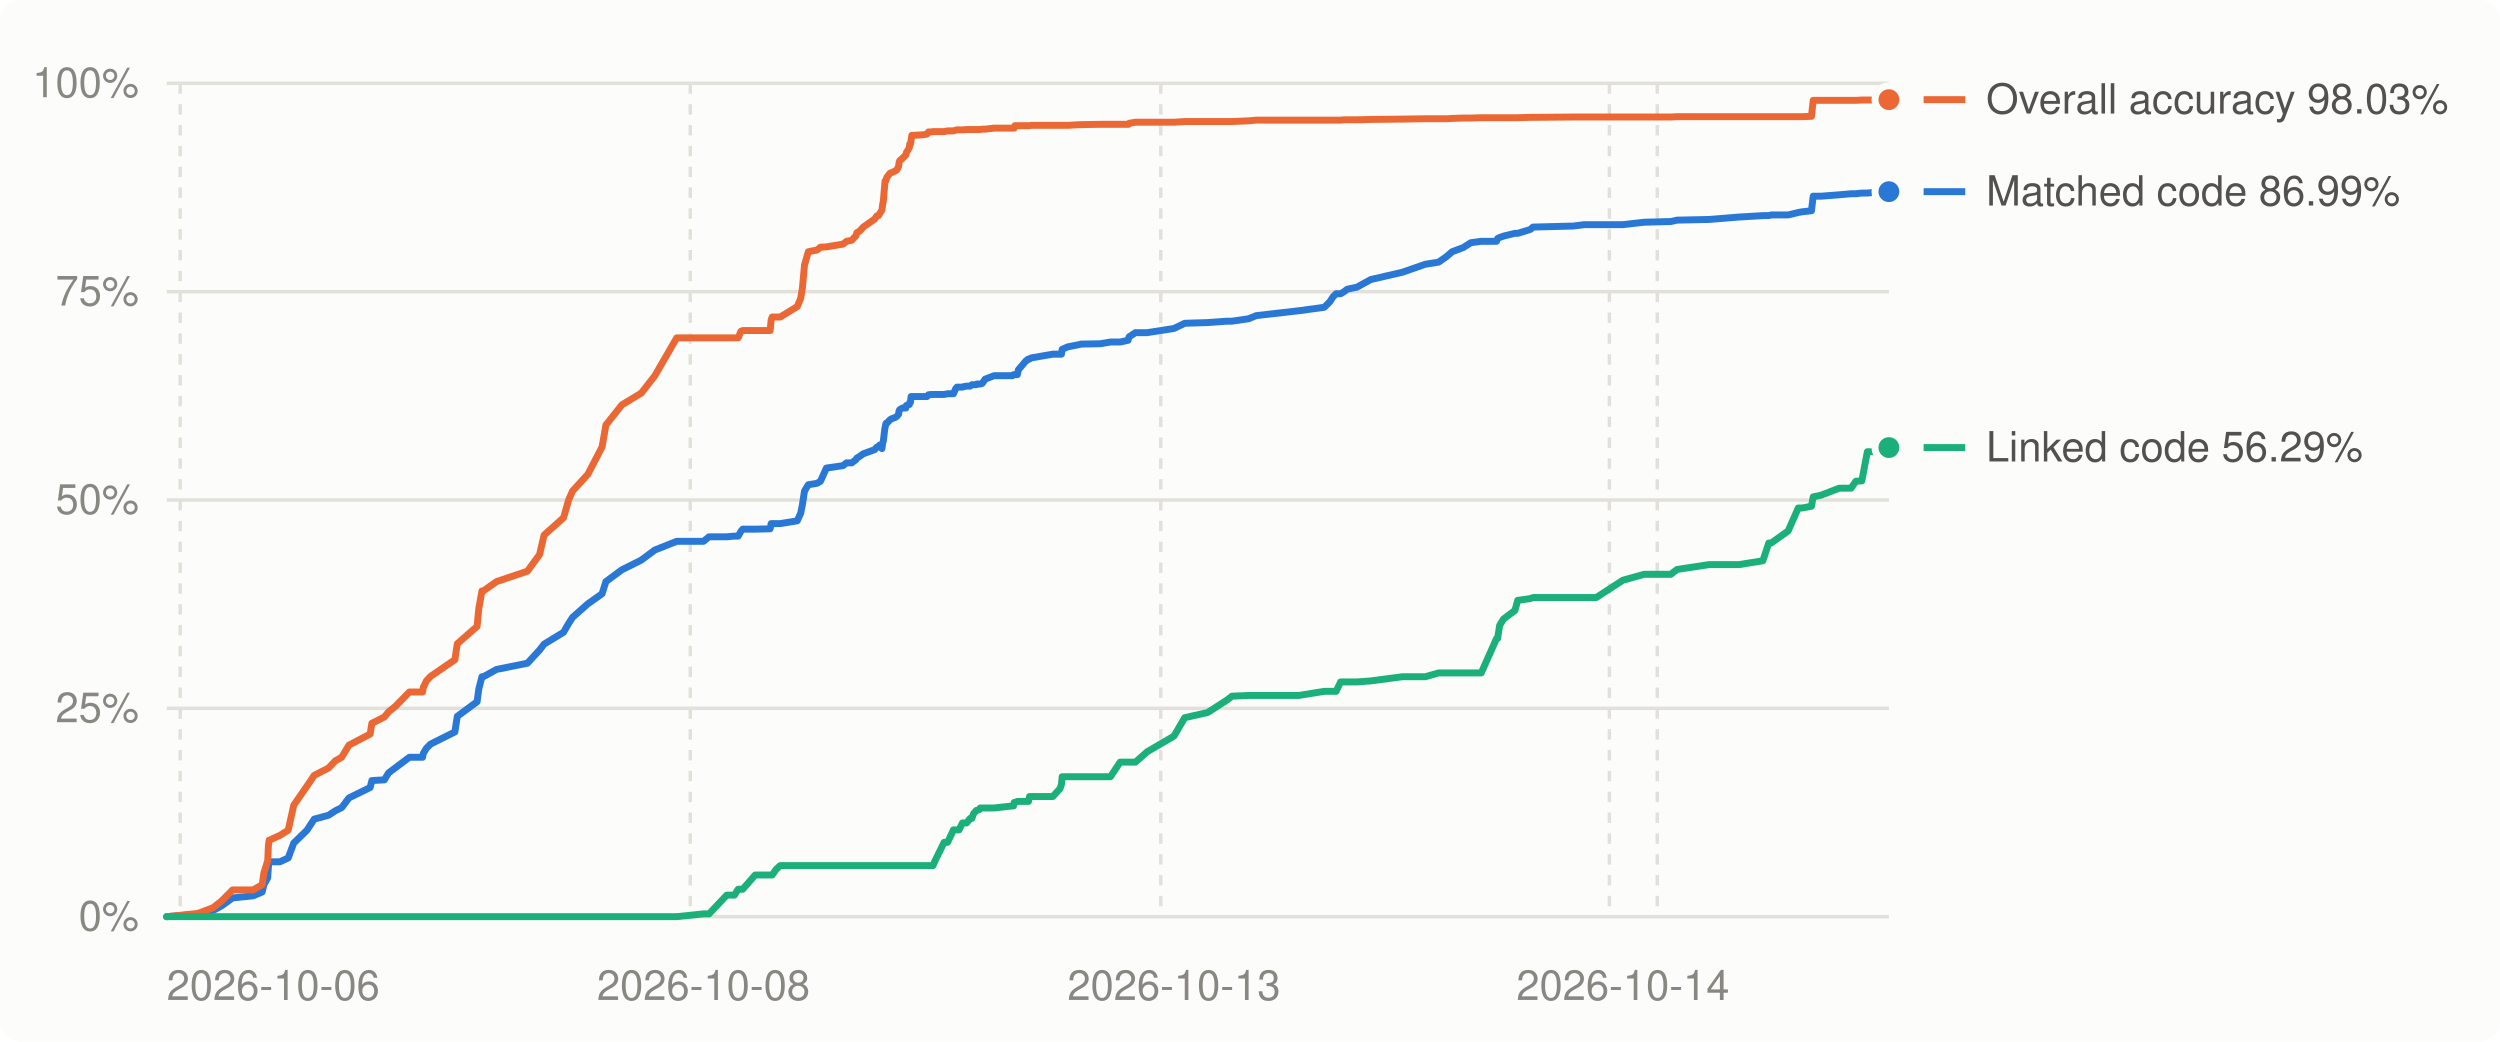
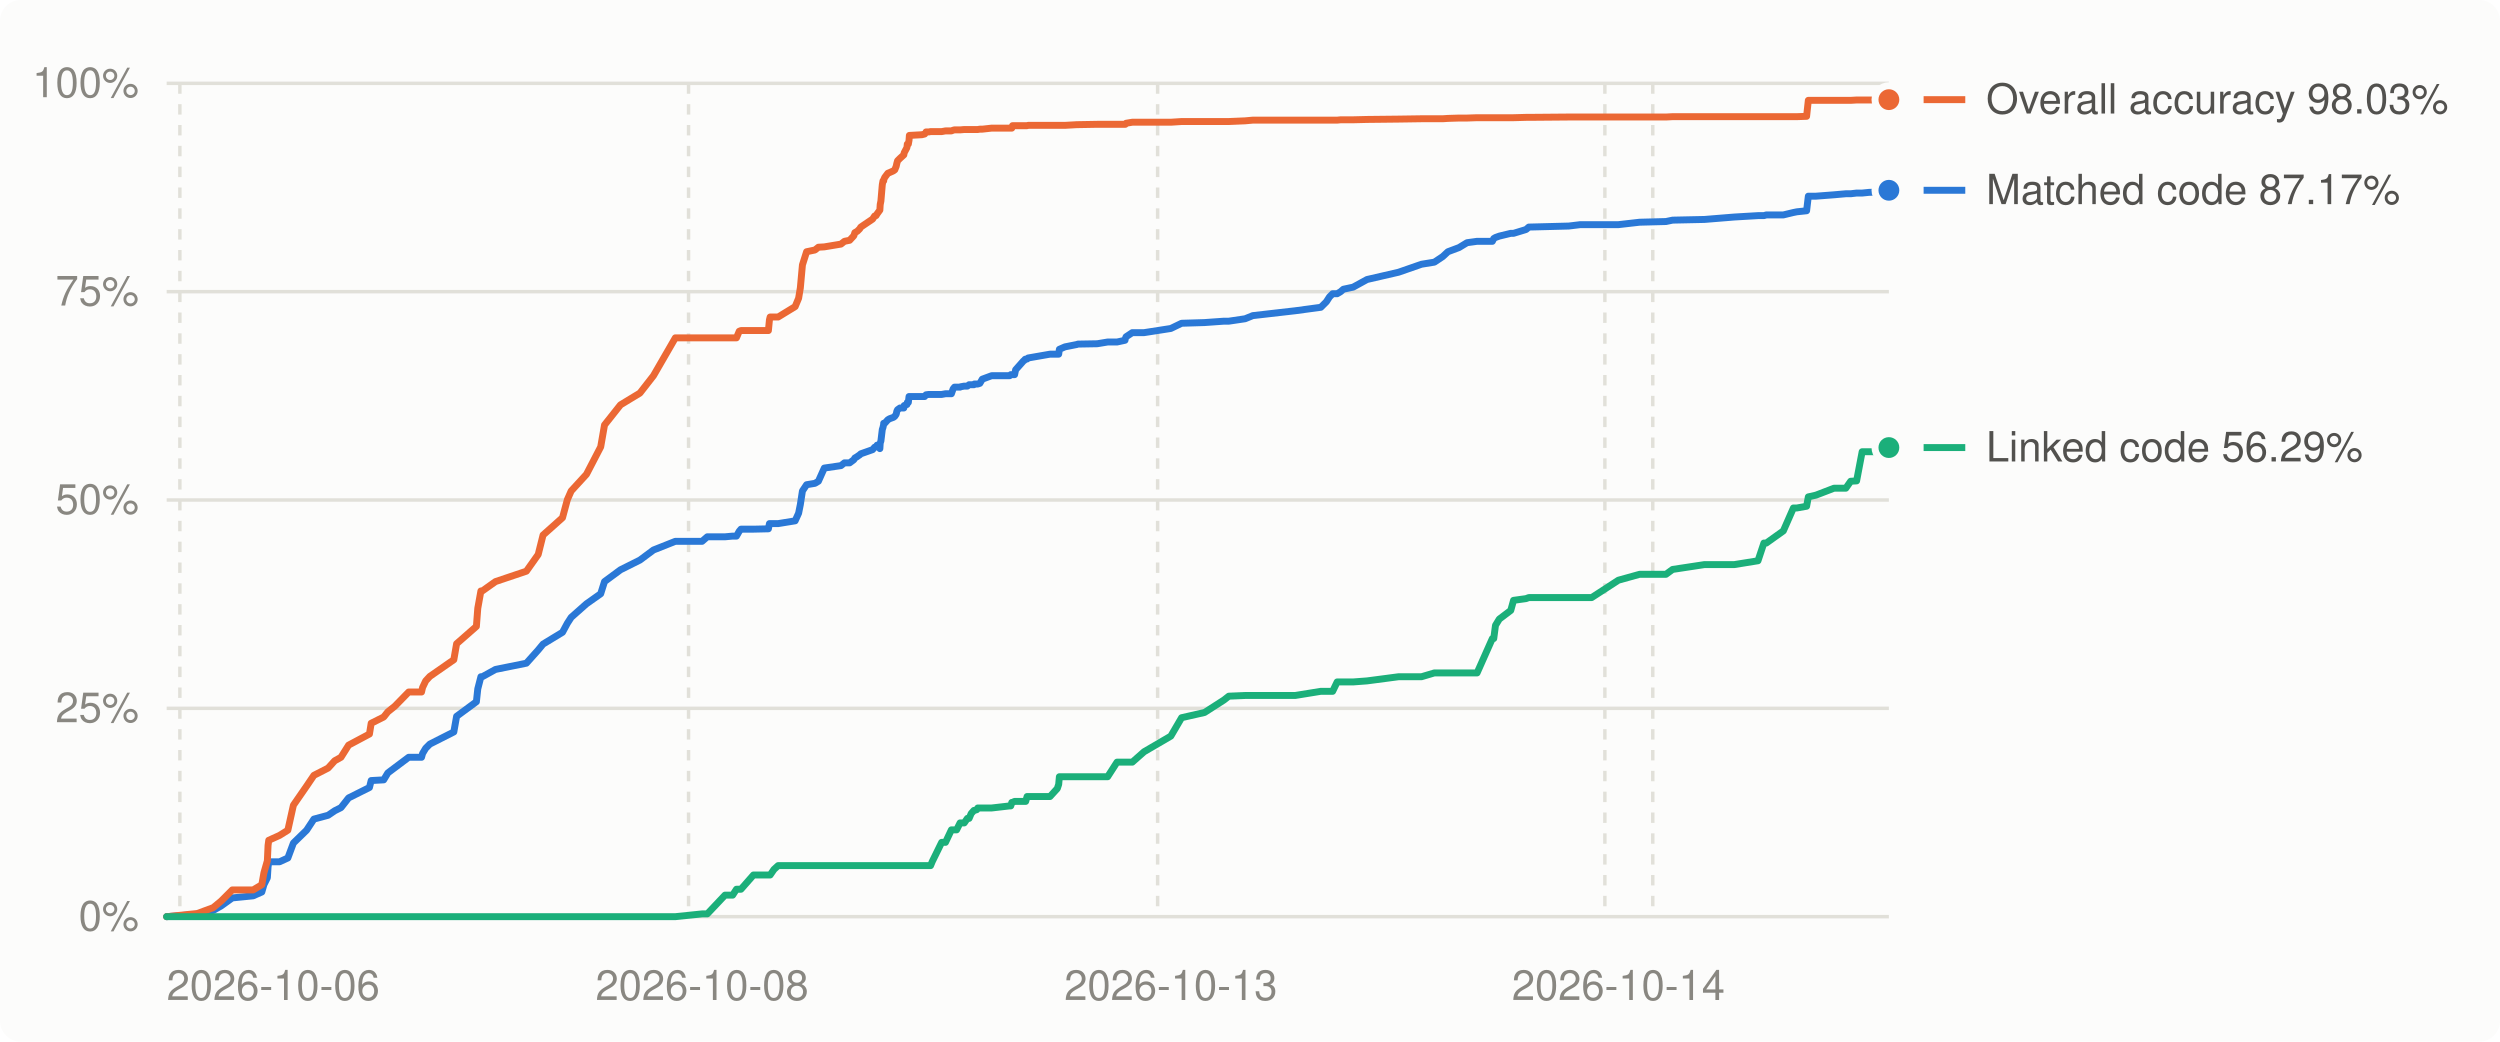
<svg xmlns="http://www.w3.org/2000/svg" viewBox="0 0 720 300" width="720" height="300" role="img" aria-label="Decompilation progress over time">
  <style>
.bg{fill:#fcfcfb}.grid{stroke:#e1e0d9}.muted{fill:#898781}.lbl{fill:#52514e}.ln0{stroke:#2a78d6}.dot0{fill:#2a78d6;stroke:#fcfcfb}.ln1{stroke:#eb6834}.dot1{fill:#eb6834;stroke:#fcfcfb}.ln2{stroke:#1baf7a}.dot2{fill:#1baf7a;stroke:#fcfcfb}
@media (prefers-color-scheme: dark){.bg{fill:#1a1a19}.grid{stroke:#2c2c2a}.muted{fill:#898781}.lbl{fill:#c3c2b7}.ln0{stroke:#3987e5}.dot0{fill:#3987e5;stroke:#1a1a19}.ln1{stroke:#d95926}.dot1{fill:#d95926;stroke:#1a1a19}.ln2{stroke:#199e70}.dot2{fill:#199e70;stroke:#1a1a19}}
text{font:12px -apple-system,BlinkMacSystemFont,'Segoe UI',Helvetica,Arial,sans-serif}
</style>
  <rect class="bg" width="720" height="300" rx="6" />
  <line x1="48" x2="544" y1="264.0" y2="264.0" class="grid" stroke-width="1" />
  <text x="40" y="268.0" class="muted" text-anchor="end">0%</text>
  <line x1="48" x2="544" y1="204.0" y2="204.0" class="grid" stroke-width="1" />
  <text x="40" y="208.0" class="muted" text-anchor="end">25%</text>
  <line x1="48" x2="544" y1="144.0" y2="144.0" class="grid" stroke-width="1" />
  <text x="40" y="148.0" class="muted" text-anchor="end">50%</text>
  <line x1="48" x2="544" y1="84.0" y2="84.0" class="grid" stroke-width="1" />
  <text x="40" y="88.0" class="muted" text-anchor="end">75%</text>
  <line x1="48" x2="544" y1="24.0" y2="24.0" class="grid" stroke-width="1" />
  <text x="40" y="28.0" class="muted" text-anchor="end">100%</text>
-   <line x1="51.9" x2="51.9" y1="24" y2="264" class="grid" stroke-width="1" stroke-dasharray="3 3" />
-   <line x1="198.8" x2="198.8" y1="24" y2="264" class="grid" stroke-width="1" stroke-dasharray="3 3" />
-   <line x1="334.3" x2="334.3" y1="24" y2="264" class="grid" stroke-width="1" stroke-dasharray="3 3" />
-   <line x1="463.5" x2="463.5" y1="24" y2="264" class="grid" stroke-width="1" stroke-dasharray="3 3" />
-   <line x1="477.3" x2="477.3" y1="24" y2="264" class="grid" stroke-width="1" stroke-dasharray="3 3" />
+   <line x1="51.8" x2="51.8" y1="24" y2="264" class="grid" stroke-width="1" stroke-dasharray="3 3" />
+   <line x1="198.3" x2="198.3" y1="24" y2="264" class="grid" stroke-width="1" stroke-dasharray="3 3" />
+   <line x1="333.4" x2="333.4" y1="24" y2="264" class="grid" stroke-width="1" stroke-dasharray="3 3" />
+   <line x1="462.2" x2="462.2" y1="24" y2="264" class="grid" stroke-width="1" stroke-dasharray="3 3" />
+   <line x1="476.0" x2="476.0" y1="24" y2="264" class="grid" stroke-width="1" stroke-dasharray="3 3" />
  <text class="muted" x="48.0" y="288" text-anchor="start">2026-10-06</text>
-   <text class="muted" x="202.6" y="288" text-anchor="middle">2026-10-08</text>
-   <text class="muted" x="338.1" y="288" text-anchor="middle">2026-10-13</text>
-   <text class="muted" x="467.4" y="288" text-anchor="middle">2026-10-14</text>
-   <polyline points="48.0,264.0 55.7,263.4 56.9,263.3 61.4,262.2 63.8,260.9 67.0,258.6 72.9,258.0 75.5,256.9 76.0,254.8 77.1,252.8 77.3,249.7 77.5,248.2 80.6,248.2 83.0,247.1 84.6,242.8 88.4,239.1 90.5,235.9 94.6,234.8 96.6,233.5 98.4,232.6 100.5,229.8 106.6,226.8 107.1,224.8 110.7,224.6 111.9,222.6 113.9,221.1 117.9,218.1 121.7,218.1 121.9,217.0 122.8,215.5 124.0,214.3 131.0,210.8 131.7,206.3 137.4,202.1 137.9,198.4 138.8,194.9 139.2,194.9 143.0,192.8 151.9,191.0 155.4,187.2 156.7,185.5 162.3,182.1 163.8,179.5 164.9,177.8 169.3,173.9 173.4,171.0 174.5,167.5 179.1,164.1 184.7,161.3 188.6,158.4 194.9,155.9 202.6,155.9 204.2,154.6 209.3,154.6 211.5,154.4 212.6,154.4 213.4,153.0 213.9,152.4 217.5,152.4 221.8,152.3 222.1,150.8 222.4,150.8 223.5,150.8 224.7,150.8 229.6,150.0 230.6,147.8 231.1,145.3 231.7,141.4 232.8,139.6 235.3,139.2 236.3,138.6 238.0,134.8 242.8,134.1 243.8,133.3 245.3,133.3 246.5,132.4 246.8,131.9 247.5,131.5 247.6,131.4 248.2,131.0 248.6,130.7 251.9,129.5 252.5,128.8 253.0,128.7 253.3,128.2 254.0,129.2 254.2,127.6 254.4,127.0 254.8,123.7 254.9,123.1 255.1,122.2 255.2,121.9 255.4,121.9 256.3,120.9 256.8,120.6 257.9,120.2 258.3,119.9 258.8,119.3 258.9,118.4 259.1,118.0 259.9,117.5 260.9,117.5 261.0,116.8 261.9,116.5 262.0,115.9 262.2,115.9 262.4,114.2 262.6,114.2 264.4,114.2 266.1,114.2 267.0,114.2 267.4,113.7 267.4,113.7 268.2,113.6 268.7,113.6 269.2,113.6 271.9,113.6 272.9,113.4 274.6,113.4 275.2,112.0 275.6,111.5 276.2,111.5 277.2,111.5 277.3,111.4 278.4,111.2 279.4,111.2 279.9,110.8 280.4,110.8 281.2,110.8 281.3,110.6 282.0,110.6 282.2,110.6 282.3,110.6 282.9,110.4 283.7,109.2 286.3,108.2 291.6,108.2 291.9,107.9 292.1,107.9 292.3,107.9 292.6,107.9 293.0,107.9 293.3,106.5 295.5,103.9 295.8,103.8 296.0,103.5 296.2,103.4 296.5,103.4 296.9,103.1 303.2,102.0 305.3,102.0 305.7,102.0 305.9,100.6 307.5,99.9 311.0,99.2 311.2,99.1 316.9,99.0 319.8,98.5 322.6,98.5 324.9,98.0 325.0,97.5 325.2,97.0 327.0,95.8 330.4,95.8 338.1,94.6 341.2,93.1 347.8,92.9 353.4,92.5 354.8,92.5 359.6,91.8 361.8,90.9 374.0,89.5 381.4,88.5 383.0,86.9 383.9,85.5 384.8,84.6 386.1,84.6 387.1,84.0 388.0,83.3 390.8,82.7 394.8,80.5 403.9,78.4 410.5,76.1 414.3,75.5 416.6,73.9 418.2,72.5 421.4,71.3 423.6,69.9 426.6,69.5 431.0,69.5 431.3,68.7 431.9,68.4 433.0,68.0 436.3,67.2 437.1,67.2 440.7,66.1 441.5,65.4 453.1,65.1 456.3,64.7 459.7,64.7 467.4,64.7 473.5,64.0 481.2,63.8 483.0,63.4 492.3,63.2 500.9,62.5 507.7,62.1 509.4,62.1 510.1,61.9 515.0,61.9 517.9,61.2 519.0,61.0 521.7,60.7 522.2,56.5 524.5,56.5 529.7,56.1 533.1,55.8 534.5,55.8 536.2,55.6 537.8,55.6 539.8,55.4 543.1,55.3 543.9,55.3 544.0,55.2" fill="none" class="ln0" stroke-width="2" stroke-linejoin="round" stroke-linecap="round" />
-   <polyline points="48.0,264.0 55.7,263.2 56.9,263.1 61.4,261.4 63.8,259.5 67.0,256.3 72.9,256.3 75.5,254.8 76.0,251.4 77.1,247.9 77.3,243.5 77.5,242.0 80.6,240.6 83.0,239.1 84.6,231.9 88.4,226.4 90.5,223.3 94.6,221.2 96.6,219.1 98.4,218.1 100.5,214.6 106.6,211.4 107.1,208.3 110.7,206.5 111.9,205.0 113.9,203.4 117.9,199.3 121.7,199.3 121.9,198.0 122.8,196.1 124.0,194.8 131.0,190.0 131.7,185.4 137.4,180.4 137.9,175.2 138.8,170.2 139.2,170.2 143.0,167.5 151.9,164.5 155.4,159.7 156.7,154.1 162.3,149.1 163.8,143.9 164.9,141.4 169.3,136.6 173.4,128.7 174.5,122.4 179.1,116.6 184.7,113.2 188.6,108.2 194.9,97.3 202.6,97.3 204.2,97.3 209.3,97.3 211.5,97.3 212.6,97.3 213.4,95.4 213.9,95.2 217.5,95.2 221.8,95.2 222.1,92.1 222.4,91.3 223.5,91.3 224.7,91.3 229.6,88.3 230.6,85.9 231.1,82.9 231.7,76.3 232.8,72.5 235.3,72.0 236.3,71.2 238.0,71.1 242.8,70.3 243.8,69.5 245.3,69.2 246.5,67.9 246.8,67.0 247.5,66.6 247.6,66.5 248.2,65.9 248.6,65.4 251.9,63.1 252.5,62.2 253.0,62.1 253.3,61.6 254.0,60.5 254.2,58.9 254.4,57.9 254.8,53.2 254.9,52.1 255.1,52.1 255.2,51.8 255.4,51.1 256.3,49.9 256.8,49.7 257.9,49.2 258.3,48.9 258.8,47.9 258.9,47.0 259.1,46.3 259.9,45.6 260.9,44.6 261.0,44.0 261.9,42.5 262.0,41.5 262.2,41.5 262.4,40.4 262.6,39.0 264.4,38.9 266.1,38.8 267.0,38.6 267.4,38.1 267.4,38.0 268.2,38.0 268.7,37.9 269.2,37.9 271.9,37.9 272.9,37.7 274.6,37.7 275.2,37.5 275.6,37.4 276.2,37.4 277.2,37.4 277.3,37.4 278.4,37.3 279.4,37.3 279.9,37.3 280.4,37.3 281.2,37.3 281.3,37.3 282.0,37.3 282.2,37.3 282.3,37.3 282.9,37.2 283.7,37.2 286.3,36.9 291.6,36.9 291.9,36.9 292.1,36.9 292.3,36.2 292.6,36.2 293.0,36.2 293.3,36.2 295.5,36.2 295.8,36.2 296.0,36.2 296.2,36.2 296.5,36.2 296.9,36.1 303.2,36.1 305.3,36.1 305.7,36.1 305.9,36.1 307.5,36.1 311.0,35.9 311.2,35.9 316.9,35.8 319.8,35.8 322.6,35.8 324.9,35.8 325.0,35.8 325.2,35.5 327.0,35.2 330.4,35.2 338.1,35.2 341.2,35.0 347.8,35.0 353.4,35.0 354.8,35.0 359.6,34.8 361.8,34.6 374.0,34.6 381.4,34.6 383.0,34.6 383.9,34.6 384.8,34.6 386.1,34.6 387.1,34.5 388.0,34.5 390.8,34.5 394.8,34.4 403.9,34.3 410.5,34.2 414.3,34.2 416.6,34.2 418.2,34.1 421.4,34.0 423.6,34.0 426.6,33.9 431.0,33.9 431.3,33.9 431.9,33.9 433.0,33.9 436.3,33.9 437.1,33.9 440.7,33.8 441.5,33.8 453.1,33.7 456.3,33.7 459.7,33.7 467.4,33.7 473.5,33.7 481.2,33.7 483.0,33.6 492.3,33.6 500.9,33.6 507.7,33.6 509.4,33.6 510.1,33.6 515.0,33.6 517.9,33.6 519.0,33.6 521.7,33.5 522.2,28.9 524.5,28.9 529.7,28.9 533.1,28.9 534.5,28.9 536.2,28.8 537.8,28.8 539.8,28.8 543.1,28.8 543.9,28.7 544.0,28.7" fill="none" class="ln1" stroke-width="2" stroke-linejoin="round" stroke-linecap="round" />
-   <polyline points="48.0,264.0 55.7,264.0 56.9,264.0 61.4,264.0 63.8,264.0 67.0,264.0 72.9,264.0 75.5,264.0 76.0,264.0 77.1,264.0 77.3,264.0 77.5,264.0 80.6,264.0 83.0,264.0 84.6,264.0 88.4,264.0 90.5,264.0 94.6,264.0 96.6,264.0 98.4,264.0 100.5,264.0 106.6,264.0 107.1,264.0 110.7,264.0 111.9,264.0 113.9,264.0 117.9,264.0 121.7,264.0 121.9,264.0 122.8,264.0 124.0,264.0 131.0,264.0 131.7,264.0 137.4,264.0 137.9,264.0 138.8,264.0 139.2,264.0 143.0,264.0 151.9,264.0 155.4,264.0 156.7,264.0 162.3,264.0 163.8,264.0 164.9,264.0 169.3,264.0 173.4,264.0 174.5,264.0 179.1,264.0 184.7,264.0 188.6,264.0 194.9,264.0 202.6,263.2 204.2,263.2 209.3,257.8 211.5,257.8 212.6,256.1 213.4,256.1 213.9,256.1 217.5,252.0 221.8,252.0 222.1,252.0 222.4,252.0 223.5,250.4 224.7,249.3 229.6,249.3 230.6,249.3 231.1,249.3 231.7,249.3 232.8,249.3 235.3,249.3 236.3,249.3 238.0,249.3 242.8,249.3 243.8,249.3 245.3,249.3 246.5,249.3 246.8,249.3 247.5,249.3 247.6,249.3 248.2,249.3 248.6,249.3 251.9,249.3 252.5,249.3 253.0,249.3 253.3,249.3 254.0,249.3 254.2,249.3 254.4,249.3 254.8,249.3 254.9,249.3 255.1,249.3 255.2,249.3 255.4,249.3 256.3,249.3 256.8,249.3 257.9,249.3 258.3,249.3 258.8,249.3 258.9,249.3 259.1,249.3 259.9,249.3 260.9,249.3 261.0,249.3 261.9,249.3 262.0,249.3 262.2,249.3 262.4,249.3 262.6,249.3 264.4,249.3 266.1,249.3 267.0,249.3 267.4,249.3 267.4,249.3 268.2,249.3 268.7,249.3 269.2,248.1 271.9,242.6 272.9,242.6 274.6,239.0 275.2,239.0 275.6,239.0 276.2,239.0 277.2,237.0 277.3,237.0 278.4,237.0 279.4,235.7 279.9,235.7 280.4,234.3 281.2,233.4 281.3,233.4 282.0,233.2 282.2,232.9 282.3,232.7 282.9,232.7 283.7,232.7 286.3,232.7 291.6,232.1 291.9,232.1 292.1,231.1 292.3,231.1 292.6,231.0 293.0,230.8 293.3,230.8 295.5,230.8 295.8,230.8 296.0,230.8 296.2,230.8 296.5,229.4 296.9,229.4 303.2,229.4 305.3,227.1 305.7,225.9 305.9,223.7 307.5,223.7 311.0,223.7 311.2,223.7 316.9,223.7 319.8,223.7 322.6,219.5 324.9,219.5 325.0,219.5 325.2,219.5 327.0,219.5 330.4,216.5 338.1,212.0 341.2,206.7 347.8,205.2 353.4,201.6 354.8,200.5 359.6,200.3 361.8,200.3 374.0,200.3 381.4,199.1 383.0,199.1 383.9,199.1 384.8,199.1 386.1,196.4 387.1,196.4 388.0,196.4 390.8,196.4 394.8,196.1 403.9,194.9 410.5,194.9 414.3,193.8 416.6,193.8 418.2,193.8 421.4,193.8 423.6,193.8 426.6,193.8 431.0,183.9 431.3,183.9 431.9,180.1 433.0,178.3 436.3,175.8 437.1,172.9 440.7,172.4 441.5,172.1 453.1,172.1 456.3,172.1 459.7,172.1 467.4,167.1 473.5,165.4 481.2,165.4 483.0,164.0 492.3,162.6 500.9,162.6 507.7,161.5 509.4,156.4 510.1,156.4 515.0,152.9 517.9,146.3 519.0,146.3 521.7,145.8 522.2,143.1 524.5,142.6 529.7,140.6 533.1,140.6 534.5,138.6 536.2,138.5 537.8,130.1 539.8,130.1 543.1,130.1 543.9,128.9 544.0,128.9" fill="none" class="ln2" stroke-width="2" stroke-linejoin="round" stroke-linecap="round" />
-   <circle cx="544.0" cy="55.2" r="4" class="dot0" stroke-width="2" />
+   <text class="muted" x="202.2" y="288" text-anchor="middle">2026-10-08</text>
+   <text class="muted" x="337.2" y="288" text-anchor="middle">2026-10-13</text>
+   <text class="muted" x="466.1" y="288" text-anchor="middle">2026-10-14</text>
+   <polyline points="48.0,264.0 55.7,263.4 56.8,263.3 61.4,262.2 63.7,260.9 66.9,258.6 72.9,258.0 75.4,256.9 76.0,254.8 77.0,252.8 77.2,249.7 77.4,248.2 80.5,248.2 82.9,247.1 84.5,242.8 88.3,239.1 90.4,235.9 94.5,234.8 96.4,233.5 98.2,232.6 100.4,229.8 106.4,226.8 106.9,224.8 110.5,224.6 111.7,222.6 113.7,221.1 117.7,218.1 121.4,218.1 121.7,217.0 122.6,215.5 123.8,214.3 130.7,210.8 131.5,206.3 137.2,202.1 137.6,198.4 138.5,194.9 138.9,194.9 142.7,192.8 151.6,191.0 155.0,187.2 156.4,185.5 162.0,182.1 163.4,179.5 164.5,177.8 168.9,173.9 173.0,171.0 174.1,167.5 178.7,164.1 184.3,161.3 188.2,158.4 194.5,155.9 202.2,155.9 203.7,154.6 208.8,154.6 211.0,154.4 212.1,154.4 212.9,153.0 213.4,152.4 217.0,152.4 221.3,152.3 221.6,150.8 221.8,150.8 222.9,150.8 224.1,150.8 229.0,150.0 230.0,147.8 230.5,145.3 231.1,141.4 232.3,139.6 234.7,139.2 235.7,138.6 237.4,134.8 242.2,134.1 243.2,133.3 244.7,133.3 245.9,132.4 246.2,131.9 246.9,131.5 247.0,131.4 247.6,131.0 247.9,130.7 251.3,129.5 251.9,128.8 252.3,128.7 252.6,128.2 253.4,129.2 253.5,127.6 253.7,127.0 254.1,123.7 254.3,123.1 254.5,122.2 254.5,121.9 254.8,121.9 255.7,120.9 256.2,120.6 257.3,120.2 257.7,119.9 258.1,119.3 258.3,118.4 258.5,118.0 259.2,117.5 260.3,117.5 260.4,116.8 261.2,116.5 261.3,115.9 261.6,115.9 261.8,114.2 261.9,114.2 263.7,114.2 265.5,114.2 266.3,114.2 266.7,113.7 266.7,113.7 267.5,113.6 268.0,113.6 268.5,113.6 271.2,113.6 272.3,113.4 274.0,113.4 274.5,112.0 274.9,111.5 275.5,111.5 276.5,111.5 276.6,111.4 277.7,111.2 278.6,111.2 279.1,110.8 279.7,110.8 280.5,110.8 280.6,110.6 281.3,110.6 281.5,110.6 281.6,110.6 282.2,110.4 282.9,109.2 285.6,108.2 290.8,108.2 291.1,107.9 291.4,107.9 291.6,107.9 291.8,107.9 292.2,107.9 292.5,106.5 294.8,103.9 295.0,103.8 295.2,103.5 295.4,103.4 295.8,103.4 296.1,103.1 302.4,102.0 304.5,102.0 304.9,102.0 305.1,100.6 306.7,99.9 310.2,99.2 310.4,99.1 316.0,99.0 319.0,98.5 321.7,98.5 324.0,98.0 324.1,97.5 324.3,97.0 326.1,95.8 329.5,95.8 337.2,94.6 340.3,93.1 346.9,92.9 352.5,92.5 353.9,92.5 358.6,91.8 360.8,90.9 373.0,89.5 380.4,88.5 382.0,86.9 382.9,85.5 383.8,84.6 385.1,84.6 386.1,84.0 386.9,83.3 389.7,82.7 393.7,80.5 402.8,78.4 409.4,76.1 413.1,75.5 415.5,73.9 417.0,72.5 420.2,71.3 422.5,69.9 425.4,69.5 429.8,69.5 430.2,68.7 430.7,68.4 431.8,68.0 435.1,67.2 435.9,67.2 439.5,66.1 440.3,65.4 451.8,65.1 455.1,64.7 458.4,64.7 466.1,64.7 472.2,64.0 479.8,63.8 481.7,63.4 490.9,63.2 499.5,62.5 506.3,62.1 508.0,62.1 508.7,61.9 513.6,61.9 516.5,61.2 517.5,61.0 520.3,60.7 520.8,56.5 523.0,56.5 528.2,56.1 531.6,55.8 533.0,55.8 534.7,55.6 536.3,55.6 538.3,55.4 541.6,55.3 542.3,55.3 542.5,55.2 544.0,54.8" fill="none" class="ln0" stroke-width="2" stroke-linejoin="round" stroke-linecap="round" />
+   <polyline points="48.0,264.0 55.7,263.2 56.8,263.1 61.4,261.4 63.7,259.5 66.9,256.3 72.9,256.3 75.4,254.8 76.0,251.4 77.0,247.9 77.2,243.5 77.4,242.0 80.5,240.6 82.9,239.1 84.5,231.9 88.3,226.4 90.4,223.3 94.5,221.2 96.4,219.1 98.2,218.1 100.4,214.6 106.4,211.4 106.9,208.3 110.5,206.5 111.7,205.0 113.7,203.4 117.7,199.3 121.4,199.3 121.7,198.0 122.6,196.1 123.8,194.8 130.7,190.0 131.5,185.4 137.2,180.4 137.6,175.2 138.5,170.2 138.9,170.2 142.7,167.5 151.6,164.5 155.0,159.7 156.4,154.1 162.0,149.1 163.4,143.9 164.5,141.4 168.9,136.6 173.0,128.7 174.1,122.4 178.7,116.6 184.3,113.2 188.2,108.2 194.5,97.3 202.2,97.3 203.7,97.3 208.8,97.3 211.0,97.3 212.1,97.3 212.9,95.4 213.4,95.2 217.0,95.2 221.3,95.2 221.6,92.1 221.8,91.3 222.9,91.3 224.1,91.3 229.0,88.3 230.0,85.9 230.5,82.9 231.1,76.3 232.3,72.5 234.7,72.0 235.7,71.2 237.4,71.1 242.2,70.3 243.2,69.5 244.7,69.2 245.9,67.9 246.2,67.0 246.9,66.6 247.0,66.5 247.6,65.9 247.9,65.4 251.3,63.1 251.9,62.2 252.3,62.1 252.6,61.6 253.4,60.5 253.5,58.9 253.7,57.9 254.1,53.2 254.3,52.1 254.5,52.1 254.5,51.8 254.8,51.1 255.7,49.9 256.2,49.7 257.3,49.2 257.7,48.9 258.1,47.9 258.3,47.0 258.5,46.3 259.2,45.6 260.3,44.6 260.4,44.0 261.2,42.5 261.3,41.5 261.6,41.5 261.8,40.4 261.9,39.0 263.7,38.9 265.5,38.8 266.3,38.6 266.7,38.1 266.7,38.0 267.5,38.0 268.0,37.9 268.5,37.9 271.2,37.9 272.3,37.7 274.0,37.7 274.5,37.5 274.9,37.4 275.5,37.4 276.5,37.4 276.6,37.4 277.7,37.3 278.6,37.3 279.1,37.3 279.7,37.3 280.5,37.3 280.6,37.3 281.3,37.3 281.5,37.3 281.6,37.3 282.2,37.2 282.9,37.2 285.6,36.9 290.8,36.9 291.1,36.9 291.4,36.9 291.6,36.2 291.8,36.2 292.2,36.2 292.5,36.2 294.8,36.2 295.0,36.2 295.2,36.2 295.4,36.2 295.8,36.2 296.1,36.1 302.4,36.1 304.5,36.1 304.9,36.1 305.1,36.1 306.7,36.1 310.2,35.9 310.4,35.9 316.0,35.8 319.0,35.8 321.7,35.8 324.0,35.8 324.1,35.8 324.3,35.5 326.1,35.2 329.5,35.2 337.2,35.2 340.3,35.0 346.9,35.0 352.5,35.0 353.9,35.0 358.6,34.8 360.8,34.6 373.0,34.6 380.4,34.6 382.0,34.6 382.9,34.6 383.8,34.6 385.1,34.6 386.1,34.5 386.9,34.5 389.7,34.5 393.7,34.4 402.8,34.3 409.4,34.2 413.1,34.2 415.5,34.2 417.0,34.1 420.2,34.0 422.5,34.0 425.4,33.9 429.8,33.9 430.2,33.9 430.7,33.9 431.8,33.9 435.1,33.9 435.9,33.9 439.5,33.8 440.3,33.8 451.8,33.7 455.1,33.7 458.4,33.7 466.1,33.7 472.2,33.7 479.8,33.7 481.7,33.6 490.9,33.6 499.5,33.6 506.3,33.6 508.0,33.6 508.7,33.6 513.6,33.6 516.5,33.6 517.5,33.6 520.3,33.5 520.8,28.9 523.0,28.9 528.2,28.9 531.6,28.9 533.0,28.9 534.7,28.8 536.3,28.8 538.3,28.8 541.6,28.8 542.3,28.7 542.5,28.7 544.0,28.7" fill="none" class="ln1" stroke-width="2" stroke-linejoin="round" stroke-linecap="round" />
+   <polyline points="48.0,264.0 55.7,264.0 56.8,264.0 61.4,264.0 63.7,264.0 66.9,264.0 72.9,264.0 75.4,264.0 76.0,264.0 77.0,264.0 77.2,264.0 77.4,264.0 80.5,264.0 82.9,264.0 84.5,264.0 88.3,264.0 90.4,264.0 94.5,264.0 96.4,264.0 98.2,264.0 100.4,264.0 106.4,264.0 106.9,264.0 110.5,264.0 111.7,264.0 113.7,264.0 117.7,264.0 121.4,264.0 121.7,264.0 122.6,264.0 123.8,264.0 130.7,264.0 131.5,264.0 137.2,264.0 137.6,264.0 138.5,264.0 138.9,264.0 142.7,264.0 151.6,264.0 155.0,264.0 156.4,264.0 162.0,264.0 163.4,264.0 164.5,264.0 168.9,264.0 173.0,264.0 174.1,264.0 178.7,264.0 184.3,264.0 188.2,264.0 194.5,264.0 202.2,263.2 203.7,263.2 208.8,257.8 211.0,257.8 212.1,256.1 212.9,256.1 213.4,256.1 217.0,252.0 221.3,252.0 221.6,252.0 221.8,252.0 222.9,250.4 224.1,249.3 229.0,249.3 230.0,249.3 230.5,249.3 231.1,249.3 232.3,249.3 234.7,249.3 235.7,249.3 237.4,249.3 242.2,249.3 243.2,249.3 244.7,249.3 245.9,249.3 246.2,249.3 246.9,249.3 247.0,249.3 247.6,249.3 247.9,249.3 251.3,249.3 251.9,249.3 252.3,249.3 252.6,249.3 253.4,249.3 253.5,249.3 253.7,249.3 254.1,249.3 254.3,249.3 254.5,249.3 254.5,249.3 254.8,249.3 255.7,249.3 256.2,249.3 257.3,249.3 257.7,249.3 258.1,249.3 258.3,249.3 258.5,249.3 259.2,249.3 260.3,249.3 260.4,249.3 261.2,249.3 261.3,249.3 261.6,249.3 261.8,249.3 261.9,249.3 263.7,249.3 265.5,249.3 266.3,249.3 266.7,249.3 266.7,249.3 267.5,249.3 268.0,249.3 268.5,248.1 271.2,242.6 272.3,242.6 274.0,239.0 274.5,239.0 274.9,239.0 275.5,239.0 276.5,237.0 276.6,237.0 277.7,237.0 278.6,235.7 279.1,235.7 279.7,234.3 280.5,233.4 280.6,233.4 281.3,233.2 281.5,232.9 281.6,232.7 282.2,232.7 282.9,232.7 285.6,232.7 290.8,232.1 291.1,232.1 291.4,231.1 291.6,231.1 291.8,231.0 292.2,230.8 292.5,230.8 294.8,230.8 295.0,230.8 295.2,230.8 295.4,230.8 295.8,229.4 296.1,229.4 302.4,229.4 304.5,227.1 304.9,225.9 305.1,223.7 306.7,223.7 310.2,223.7 310.4,223.7 316.0,223.7 319.0,223.7 321.7,219.5 324.0,219.5 324.1,219.5 324.3,219.5 326.1,219.5 329.5,216.5 337.2,212.0 340.3,206.7 346.9,205.2 352.5,201.6 353.9,200.5 358.6,200.3 360.8,200.3 373.0,200.3 380.4,199.1 382.0,199.1 382.9,199.1 383.8,199.1 385.1,196.4 386.1,196.4 386.9,196.4 389.7,196.4 393.7,196.1 402.8,194.9 409.4,194.9 413.1,193.8 415.5,193.8 417.0,193.8 420.2,193.8 422.5,193.8 425.4,193.8 429.8,183.9 430.2,183.9 430.7,180.1 431.8,178.3 435.1,175.8 435.9,172.9 439.5,172.4 440.3,172.1 451.8,172.1 455.1,172.1 458.4,172.1 466.1,167.1 472.2,165.4 479.8,165.4 481.7,164.0 490.9,162.6 499.5,162.6 506.3,161.5 508.0,156.4 508.7,156.4 513.6,152.9 516.5,146.3 517.5,146.3 520.3,145.8 520.8,143.1 523.0,142.6 528.2,140.6 531.6,140.6 533.0,138.6 534.7,138.5 536.3,130.1 538.3,130.1 541.6,130.1 542.3,128.9 542.5,128.9 544.0,128.9" fill="none" class="ln2" stroke-width="2" stroke-linejoin="round" stroke-linecap="round" />
+   <circle cx="544.0" cy="54.8" r="4" class="dot0" stroke-width="2" />
  <circle cx="544.0" cy="28.7" r="4" class="dot1" stroke-width="2" />
  <circle cx="544.0" cy="128.9" r="4" class="dot2" stroke-width="2" />
  <line x1="554" x2="566" y1="128.9" y2="128.9" class="ln2" stroke-width="2" />
  <text class="lbl" x="572" y="132.9">Linked code 56.29%</text>
-   <line x1="554" x2="566" y1="55.2" y2="55.2" class="ln0" stroke-width="2" />
-   <text class="lbl" x="572" y="59.2">Matched code 86.99%</text>
+   <line x1="554" x2="566" y1="54.8" y2="54.8" class="ln0" stroke-width="2" />
+   <text class="lbl" x="572" y="58.8">Matched code 87.17%</text>
  <line x1="554" x2="566" y1="28.7" y2="28.7" class="ln1" stroke-width="2" />
  <text class="lbl" x="572" y="32.7">Overall accuracy 98.03%</text>
</svg>
